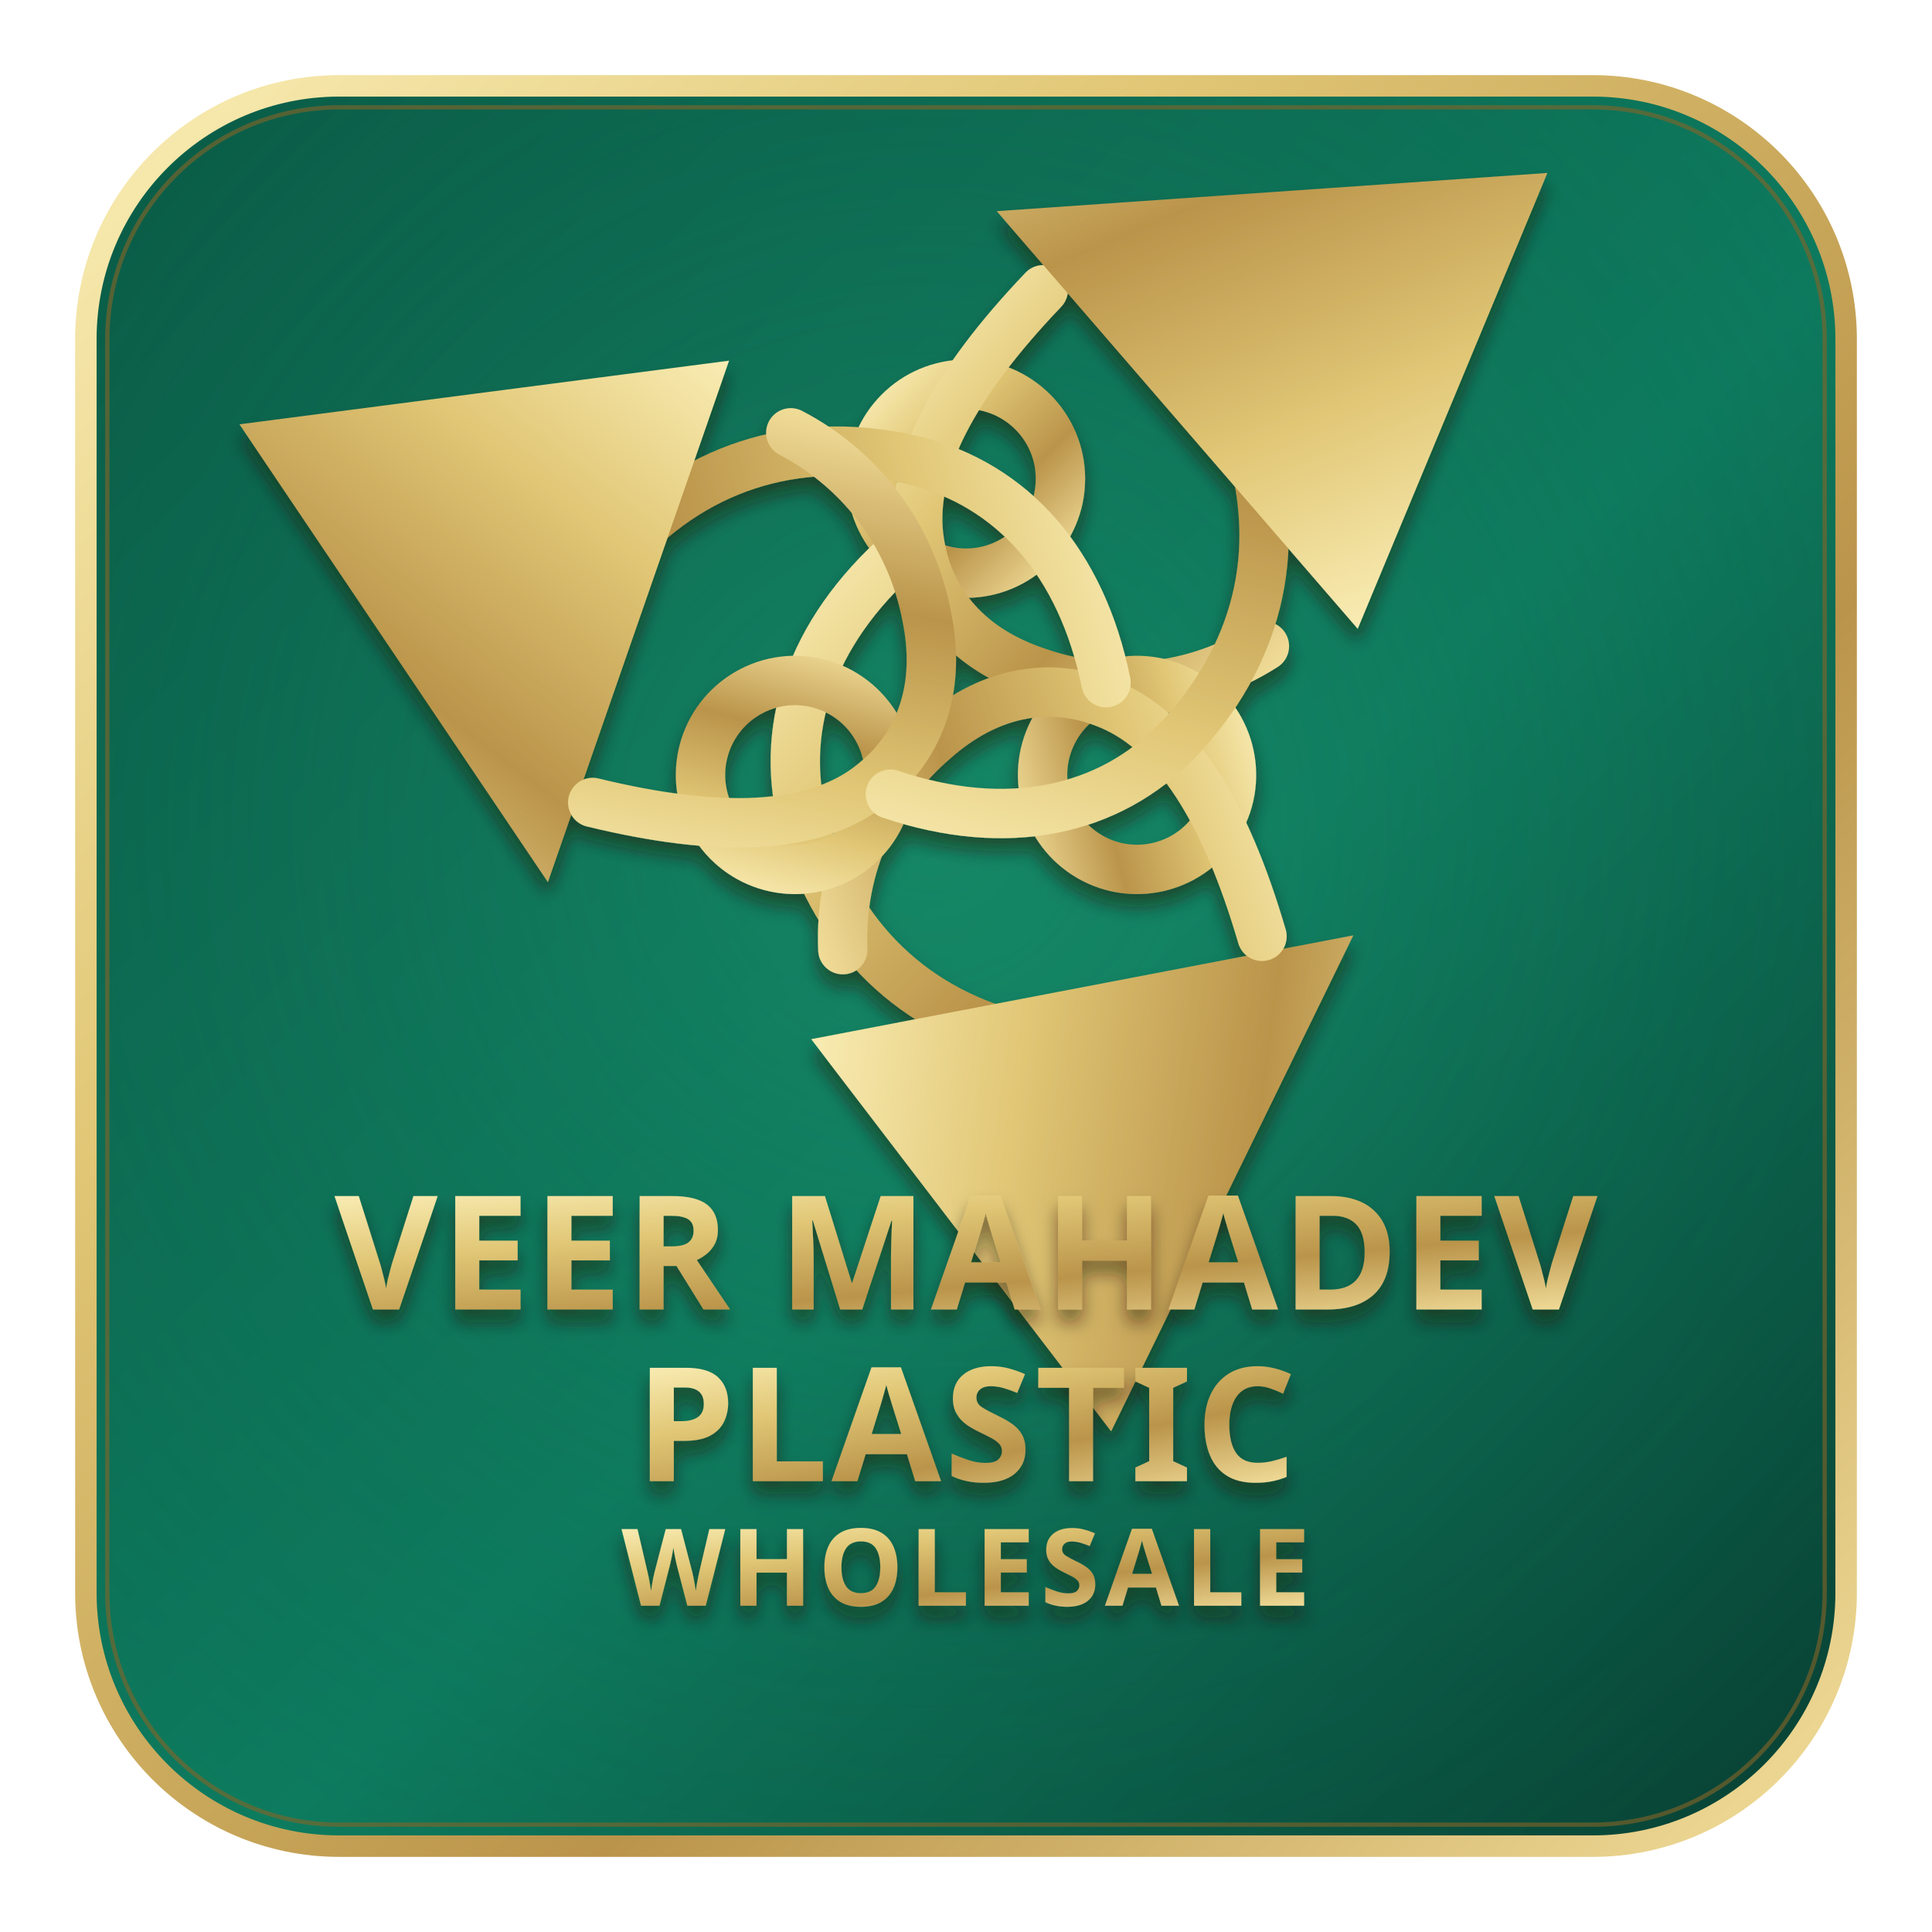
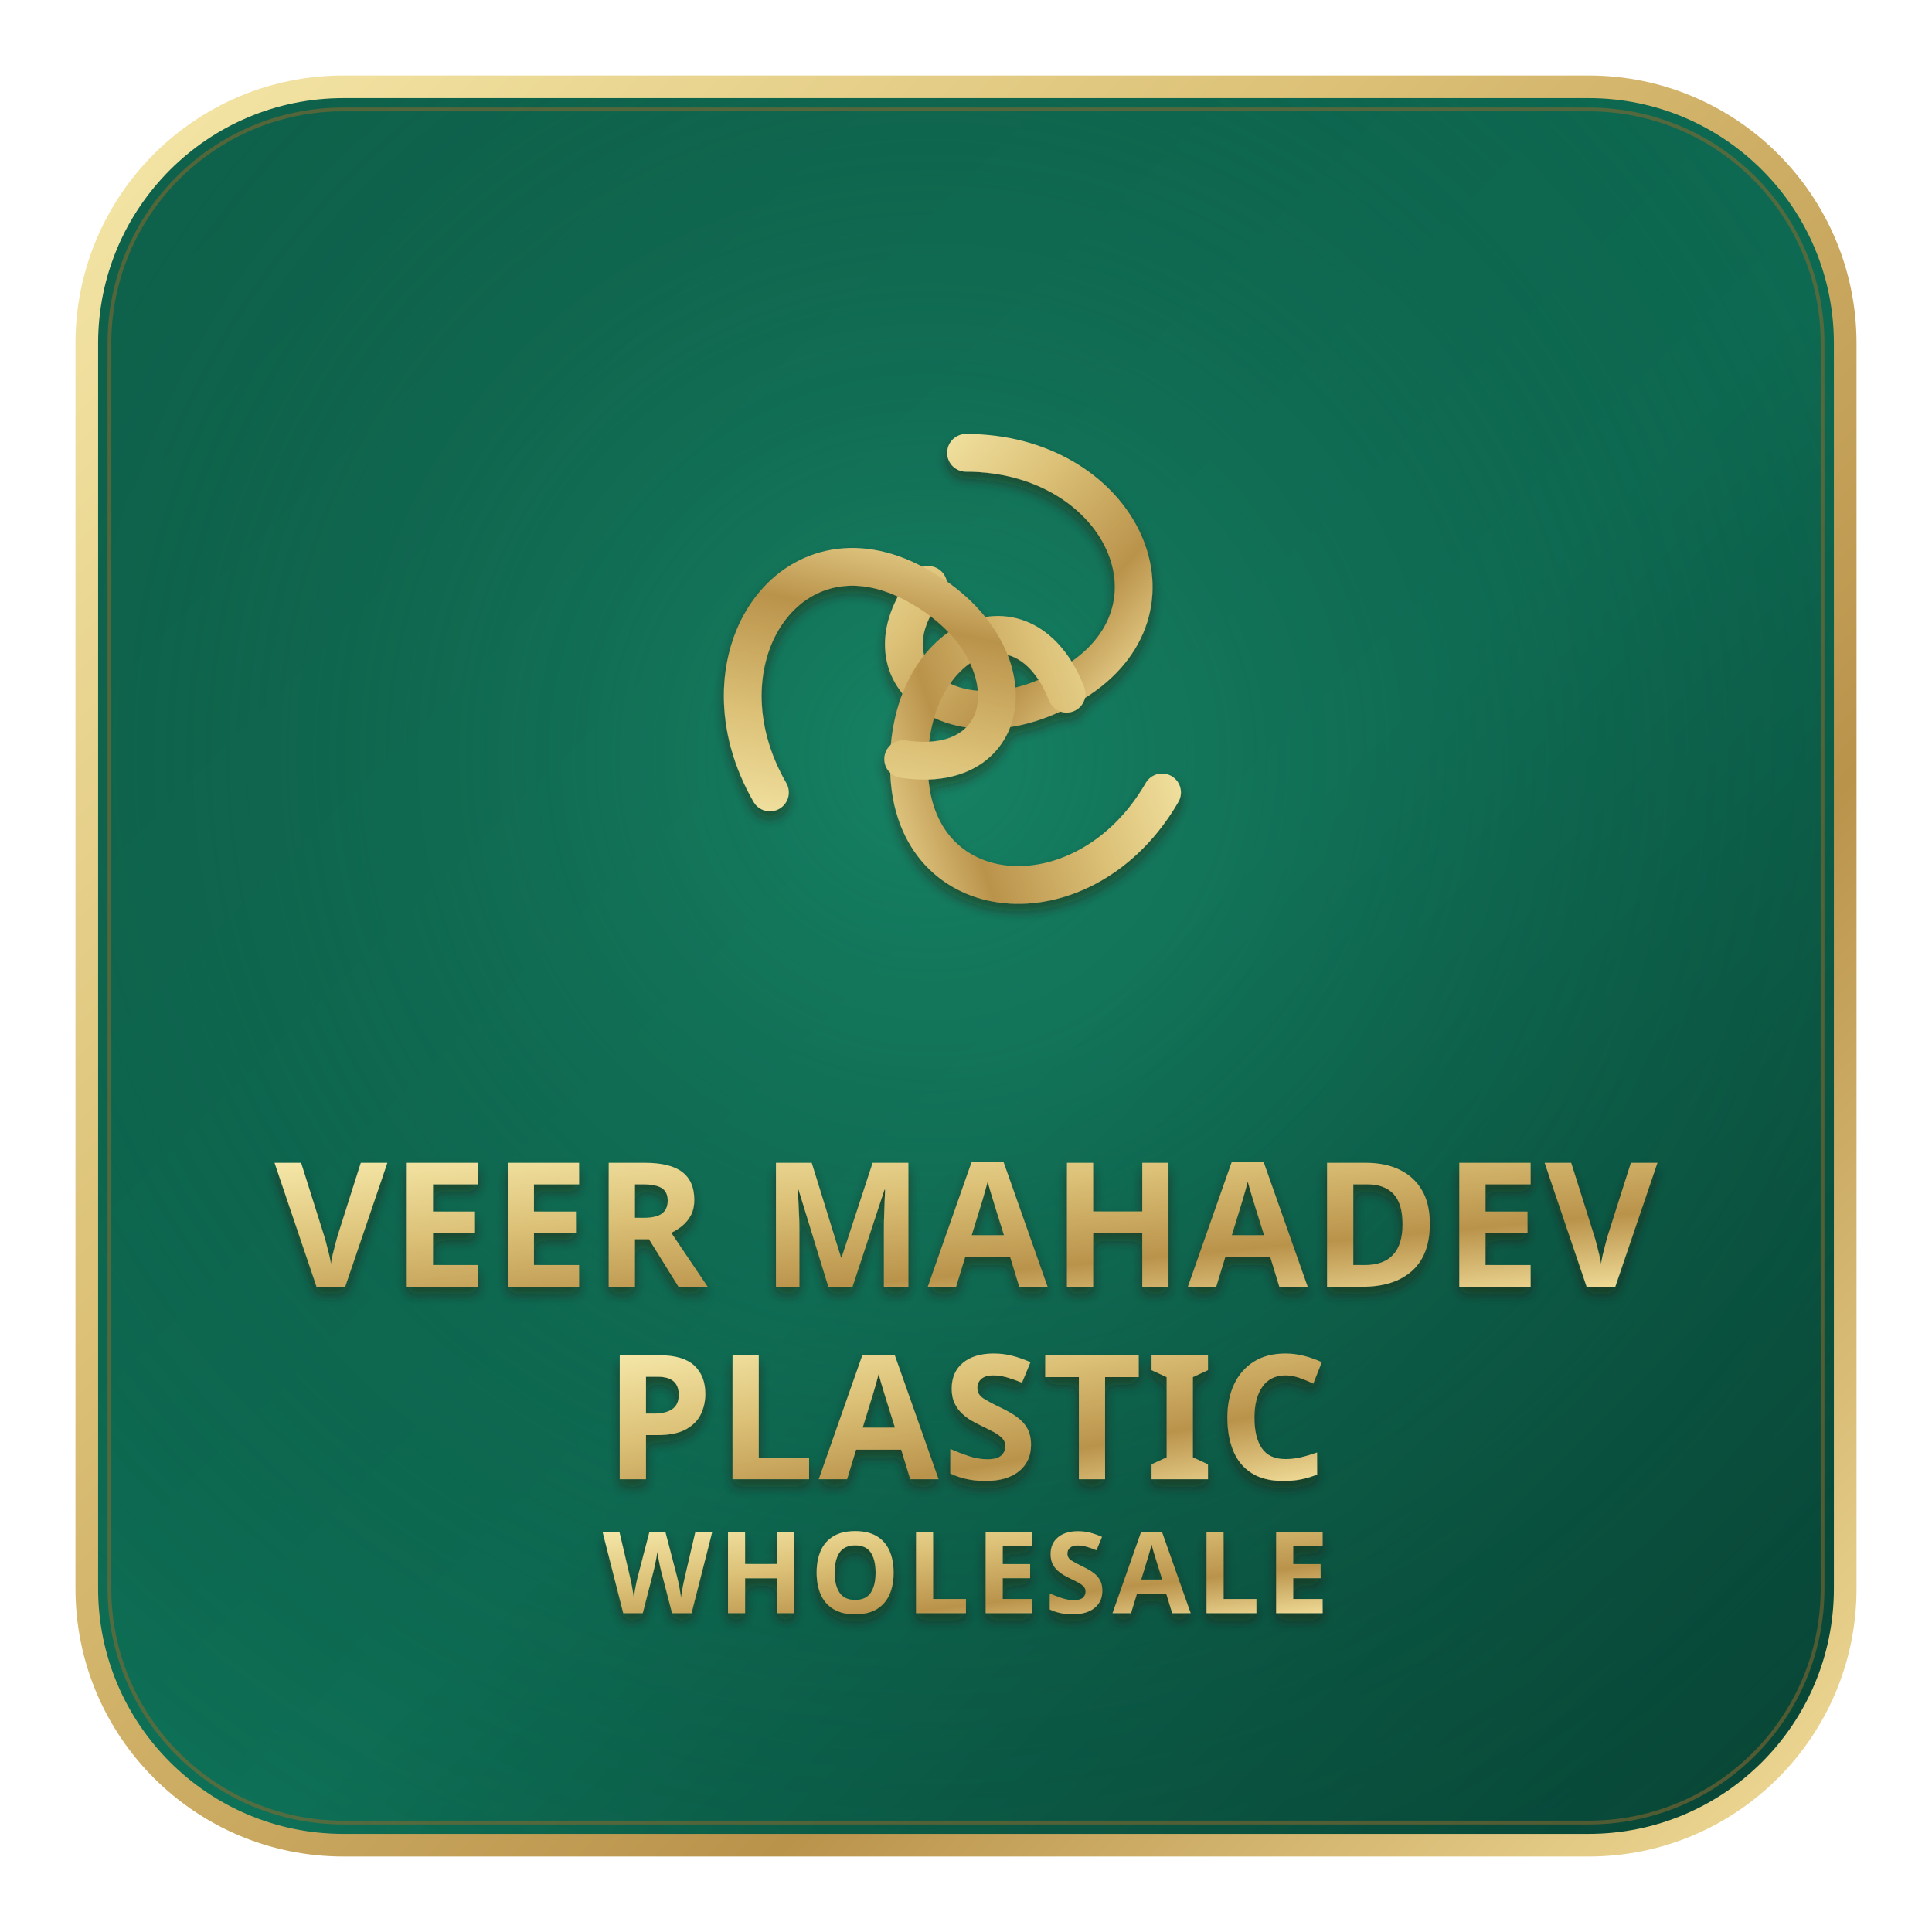
- <svg xmlns="http://www.w3.org/2000/svg" viewBox="0 0 900 900" role="img" aria-label="Veer Mahadev Plastic Wholesale logo">
+ <svg xmlns="http://www.w3.org/2000/svg" viewBox="0 0 1024 1024" role="img" aria-label="Veer Mahadev Plastic Wholesale logo">
  <defs>
-     <linearGradient id="badgeGreen" x1="0" y1="0" x2="1" y2="1">
-       <stop offset="0" stop-color="#0a5b46" />
-       <stop offset="0.55" stop-color="#0d7c5f" />
-       <stop offset="1" stop-color="#083f32" />
+     <linearGradient id="bg" x1="0" y1="0" x2="1" y2="1">
+       <stop offset="0" stop-color="#0f6b52" />
+       <stop offset="0.55" stop-color="#0e765b" />
+       <stop offset="1" stop-color="#084536" />
    </linearGradient>
-     <radialGradient id="innerLight" cx="48%" cy="42%" r="72%">
-       <stop offset="0" stop-color="#22a177" stop-opacity="0.40" />
-       <stop offset="1" stop-color="#0b4f3e" stop-opacity="0" />
+     <radialGradient id="bgLight" cx="48%" cy="38%" r="80%">
+       <stop offset="0" stop-color="#1d8f6d" stop-opacity="0.55" />
+       <stop offset="1" stop-color="#000" stop-opacity="0" />
    </radialGradient>
    <linearGradient id="gold" x1="0" y1="0" x2="1" y2="1">
-       <stop offset="0" stop-color="#f9ecb3" />
-       <stop offset="0.3" stop-color="#e1c776" />
-       <stop offset="0.65" stop-color="#ba944a" />
-       <stop offset="1" stop-color="#f1dd99" />
+       <stop offset="0" stop-color="#f5e7a8" />
+       <stop offset="0.35" stop-color="#dcc177" />
+       <stop offset="0.7" stop-color="#ba934b" />
+       <stop offset="1" stop-color="#f0dc98" />
    </linearGradient>
-     <filter id="shadow" x="-30%" y="-30%" width="160%" height="160%">
-       <feDropShadow dx="0" dy="6" stdDeviation="4" flood-color="#231704" flood-opacity="0.5" />
+     <filter id="emboss" x="-20%" y="-20%" width="140%" height="140%">
+       <feDropShadow dx="0" dy="4" stdDeviation="3" flood-color="#2e1f06" flood-opacity="0.45" />
    </filter>
-     <marker id="arr" viewBox="0 0 12 12" refX="10" refY="6" markerWidth="10" markerHeight="10" orient="auto-start-reverse">
-       <path d="M0 0L12 6L0 12Z" fill="url(#gold)" />
-     </marker>
  </defs>
-   <rect x="40" y="40" width="820" height="820" rx="118" fill="url(#badgeGreen)" />
-   <rect x="40" y="40" width="820" height="820" rx="118" fill="url(#innerLight)" />
-   <rect x="40" y="40" width="820" height="820" rx="118" fill="none" stroke="url(#gold)" stroke-width="10" />
-   <rect x="50" y="50" width="800" height="800" rx="108" fill="none" stroke="#866427" stroke-opacity="0.6" stroke-width="2" />
-   <g transform="translate(450 315)" filter="url(#shadow)">
-     <g fill="none" stroke="url(#gold)" stroke-width="23" stroke-linecap="round" stroke-linejoin="round">
-       <circle cx="0" cy="-92" r="44" />
-       <path d="M36 -180C-6 -136-26 -98-22 -65C-18 -33 3 -12 33 -2C67 10 106 7 139-14" />
-       <path d="M-30 -58C-73 -20-88 26-75 71C-60 121-25 157 29 169C75 179 116 170 150 144" marker-end="url(#arr)" />
+   <rect x="46" y="46" width="932" height="932" rx="136" fill="url(#bg)" />
+   <rect x="46" y="46" width="932" height="932" rx="136" fill="url(#bgLight)" />
+   <rect x="46" y="46" width="932" height="932" rx="136" fill="none" stroke="url(#gold)" stroke-width="12" />
+   <rect x="58" y="58" width="908" height="908" rx="124" fill="none" stroke="#8d6a2e" stroke-opacity="0.55" stroke-width="2" />
+   <g transform="translate(512 360)" fill="none" stroke="url(#gold)" stroke-width="20" stroke-linecap="round" stroke-linejoin="round" filter="url(#emboss)">
+     <path d="       M0 -120       C80 -120, 120 -40, 60 0       C0 40, -60 0, -20 -50     " />
+     <g transform="rotate(120)">
+       <path d="         M0 -120         C80 -120, 120 -40, 60 0         C0 40, -60 0, -20 -50       " />
    </g>
-     <g transform="rotate(120)" fill="none" stroke="url(#gold)" stroke-width="23" stroke-linecap="round" stroke-linejoin="round">
-       <circle cx="0" cy="-92" r="44" />
-       <path d="M36 -180C-6 -136-26 -98-22 -65C-18 -33 3 -12 33 -2C67 10 106 7 139-14" />
-       <path d="M-30 -58C-73 -20-88 26-75 71C-60 121-25 157 29 169C75 179 116 170 150 144" marker-end="url(#arr)" />
-     </g>
-     <g transform="rotate(240)" fill="none" stroke="url(#gold)" stroke-width="23" stroke-linecap="round" stroke-linejoin="round">
-       <circle cx="0" cy="-92" r="44" />
-       <path d="M36 -180C-6 -136-26 -98-22 -65C-18 -33 3 -12 33 -2C67 10 106 7 139-14" />
-       <path d="M-30 -58C-73 -20-88 26-75 71C-60 121-25 157 29 169C75 179 116 170 150 144" marker-end="url(#arr)" />
+     <g transform="rotate(240)">
+       <path d="         M0 -120         C80 -120, 120 -40, 60 0         C0 40, -60 0, -20 -50       " />
    </g>
  </g>
-   <g fill="url(#gold)" text-anchor="middle" font-family="'Montserrat', 'Poppins', 'Arial Black', sans-serif" filter="url(#shadow)">
-     <text x="450" y="610" font-size="74" font-weight="800" letter-spacing="1.5">VEER MAHADEV</text>
-     <text x="450" y="690" font-size="74" font-weight="800" letter-spacing="1.5">PLASTIC</text>
-     <text x="450" y="748" font-size="50" font-weight="700" letter-spacing="2.5">WHOLESALE</text>
+   <g fill="url(#gold)" font-family="'Montserrat', 'Poppins', 'Arial Black', sans-serif" text-anchor="middle" filter="url(#emboss)">
+     <text x="512" y="682" font-size="92" font-weight="800" letter-spacing="2">VEER MAHADEV</text>
+     <text x="512" y="784" font-size="92" font-weight="800" letter-spacing="2">PLASTIC</text>
+     <text x="512" y="855" font-size="60" font-weight="700" letter-spacing="3">WHOLESALE</text>
  </g>
</svg>
